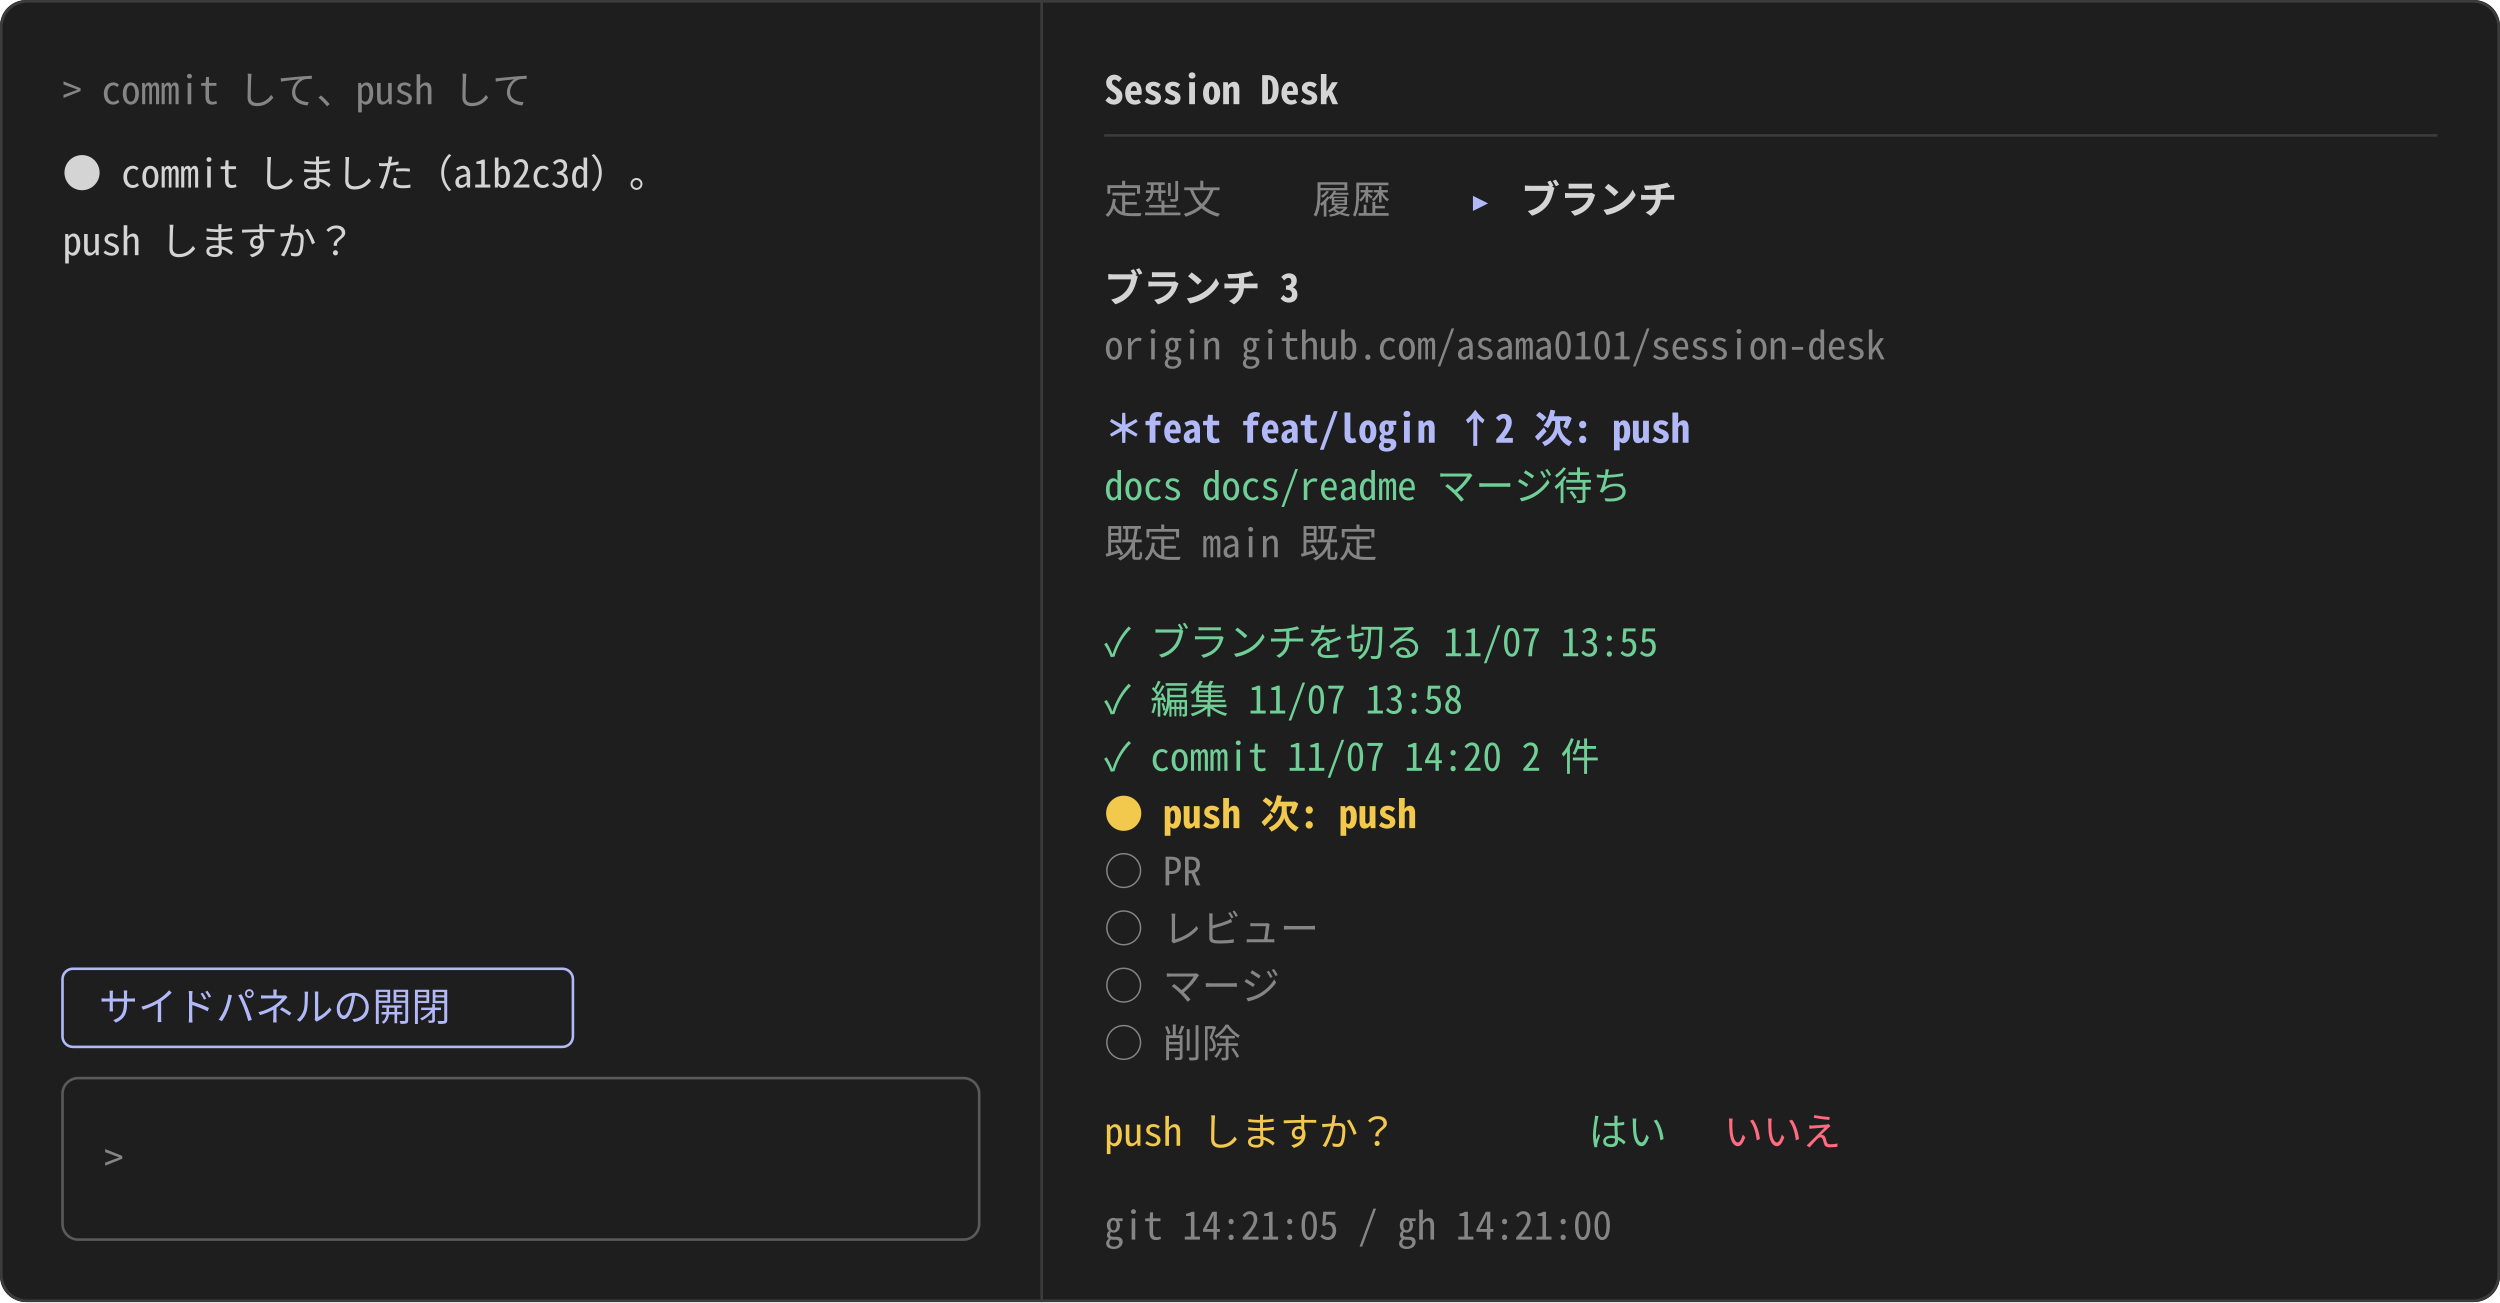
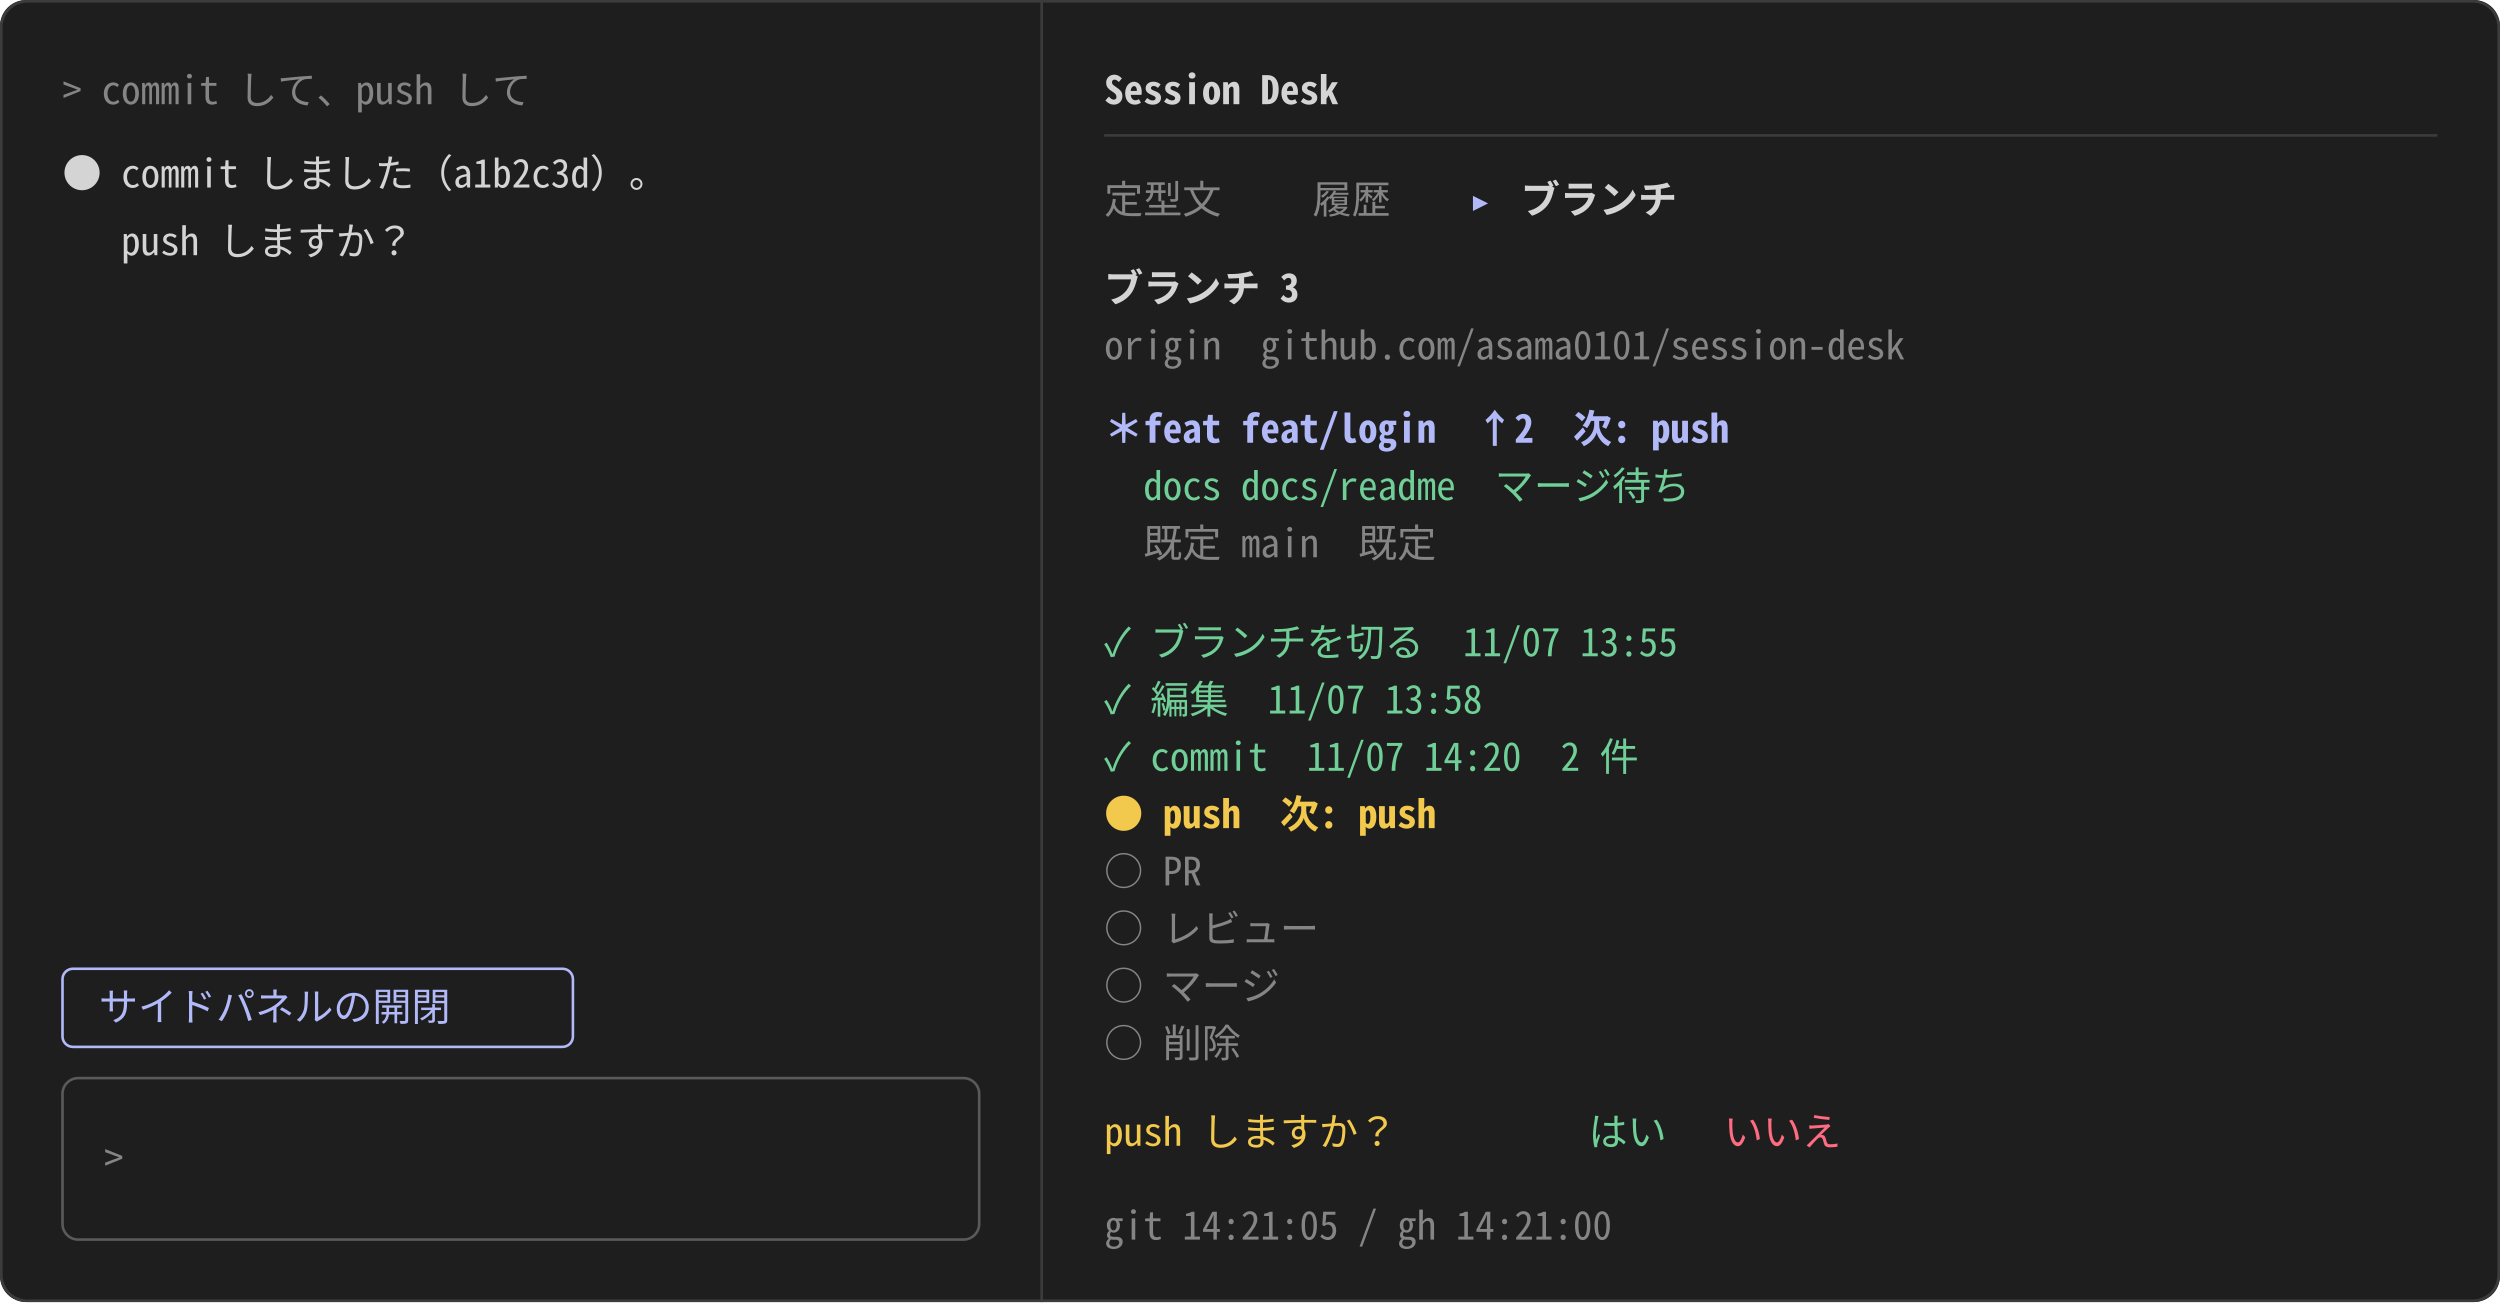
- <svg xmlns="http://www.w3.org/2000/svg" viewBox="0 0 960 500" width="960" height="500" role="img" aria-labelledby="t d" font-family="Consolas, 'Cascadia Mono', 'Noto Sans Mono CJK JP', 'MS Gothic', monospace" font-size="15">
+ <svg xmlns="http://www.w3.org/2000/svg" xml:space="preserve" viewBox="0 0 960 500" width="960" height="500" role="img" aria-labelledby="t d" font-family="Consolas, 'Cascadia Mono', 'Noto Sans Mono CJK JP', 'MS Gothic', monospace" font-size="15">
  <rect x="0" y="0" width="960" height="500" rx="10" fill="#1e1e1e" />
  <rect x="0.5" y="0.5" width="959" height="499" rx="10" fill="none" stroke="#3c3c3c" />
  <text x="24" y="40" fill="#858585">&gt; commit して、push して</text>
  <text x="24" y="72" fill="#d4d4d4">● commit しました（a1b2c3d）。</text>
  <text x="24" y="98" fill="#d4d4d4">   push しますか？</text>
  <rect x="24" y="372" width="196" height="30" rx="4" fill="none" stroke="#b1b9f9" />
  <text x="38" y="392" fill="#b1b9f9">サイドパネルの開閉</text>
  <rect x="24" y="414" width="352" height="62" rx="6" fill="none" stroke="#5a5a5a" />
  <text x="40" y="450" fill="#858585">&gt;</text>
  <line x1="400" y1="0" x2="400" y2="500" stroke="#3c3c3c" />
  <text x="424" y="40" fill="#d4d4d4" font-weight="bold">Session Desk</text>
  <line x1="424" y1="52" x2="936" y2="52" stroke="#3c3c3c" />
  <text x="424" y="82" fill="#858585">定型文</text>
  <text x="504" y="82" fill="#858585">履歴</text>
  <text x="564" y="82" fill="#b1b9f9">▸</text>
  <text x="584" y="82" fill="#d4d4d4" font-weight="bold">ブランチ</text>
  <text x="424" y="116" fill="#d4d4d4" font-weight="bold">ブランチ 3</text>
  <text x="424" y="138" fill="#858585">origin  github.com/asama0101/session-desk</text>
-   <text x="424" y="170" fill="#b1b9f9" font-weight="bold">＊feat feat/login  ↑2 次: push</text>
+   <text x="424" y="170" fill="#b1b9f9" font-weight="bold">＊feat feat/login  ↑2  次: push</text>
  <text x="424" y="192" fill="#6fcf97">　docs docs/readme  マージ待ち</text>
  <text x="424" y="214" fill="#858585">　既定 main  既定</text>
  <text x="424" y="252" fill="#6fcf97">✓ ブランチを切る  11/07 13:55</text>
  <text x="424" y="274" fill="#6fcf97">✓ 編集  11/07 13:58</text>
  <text x="424" y="296" fill="#6fcf97">✓ commit  11/07 14:20  2 件</text>
  <text x="424" y="318" fill="#f2c94c" font-weight="bold">● push  次: push</text>
  <text x="424" y="340" fill="#858585">○ PR</text>
  <text x="424" y="362" fill="#858585">○ レビュー</text>
  <text x="424" y="384" fill="#858585">○ マージ</text>
  <text x="424" y="406" fill="#858585">○ 削除</text>
  <text x="424" y="440" fill="#f2c94c">push しますか？</text>
  <text x="610" y="440" fill="#6fcf97">はい</text>
  <text x="662" y="440" fill="#ff6b80">いいえ</text>
  <text x="424" y="476" fill="#858585">git 14:21:05 / gh 14:21:00</text>
</svg>
